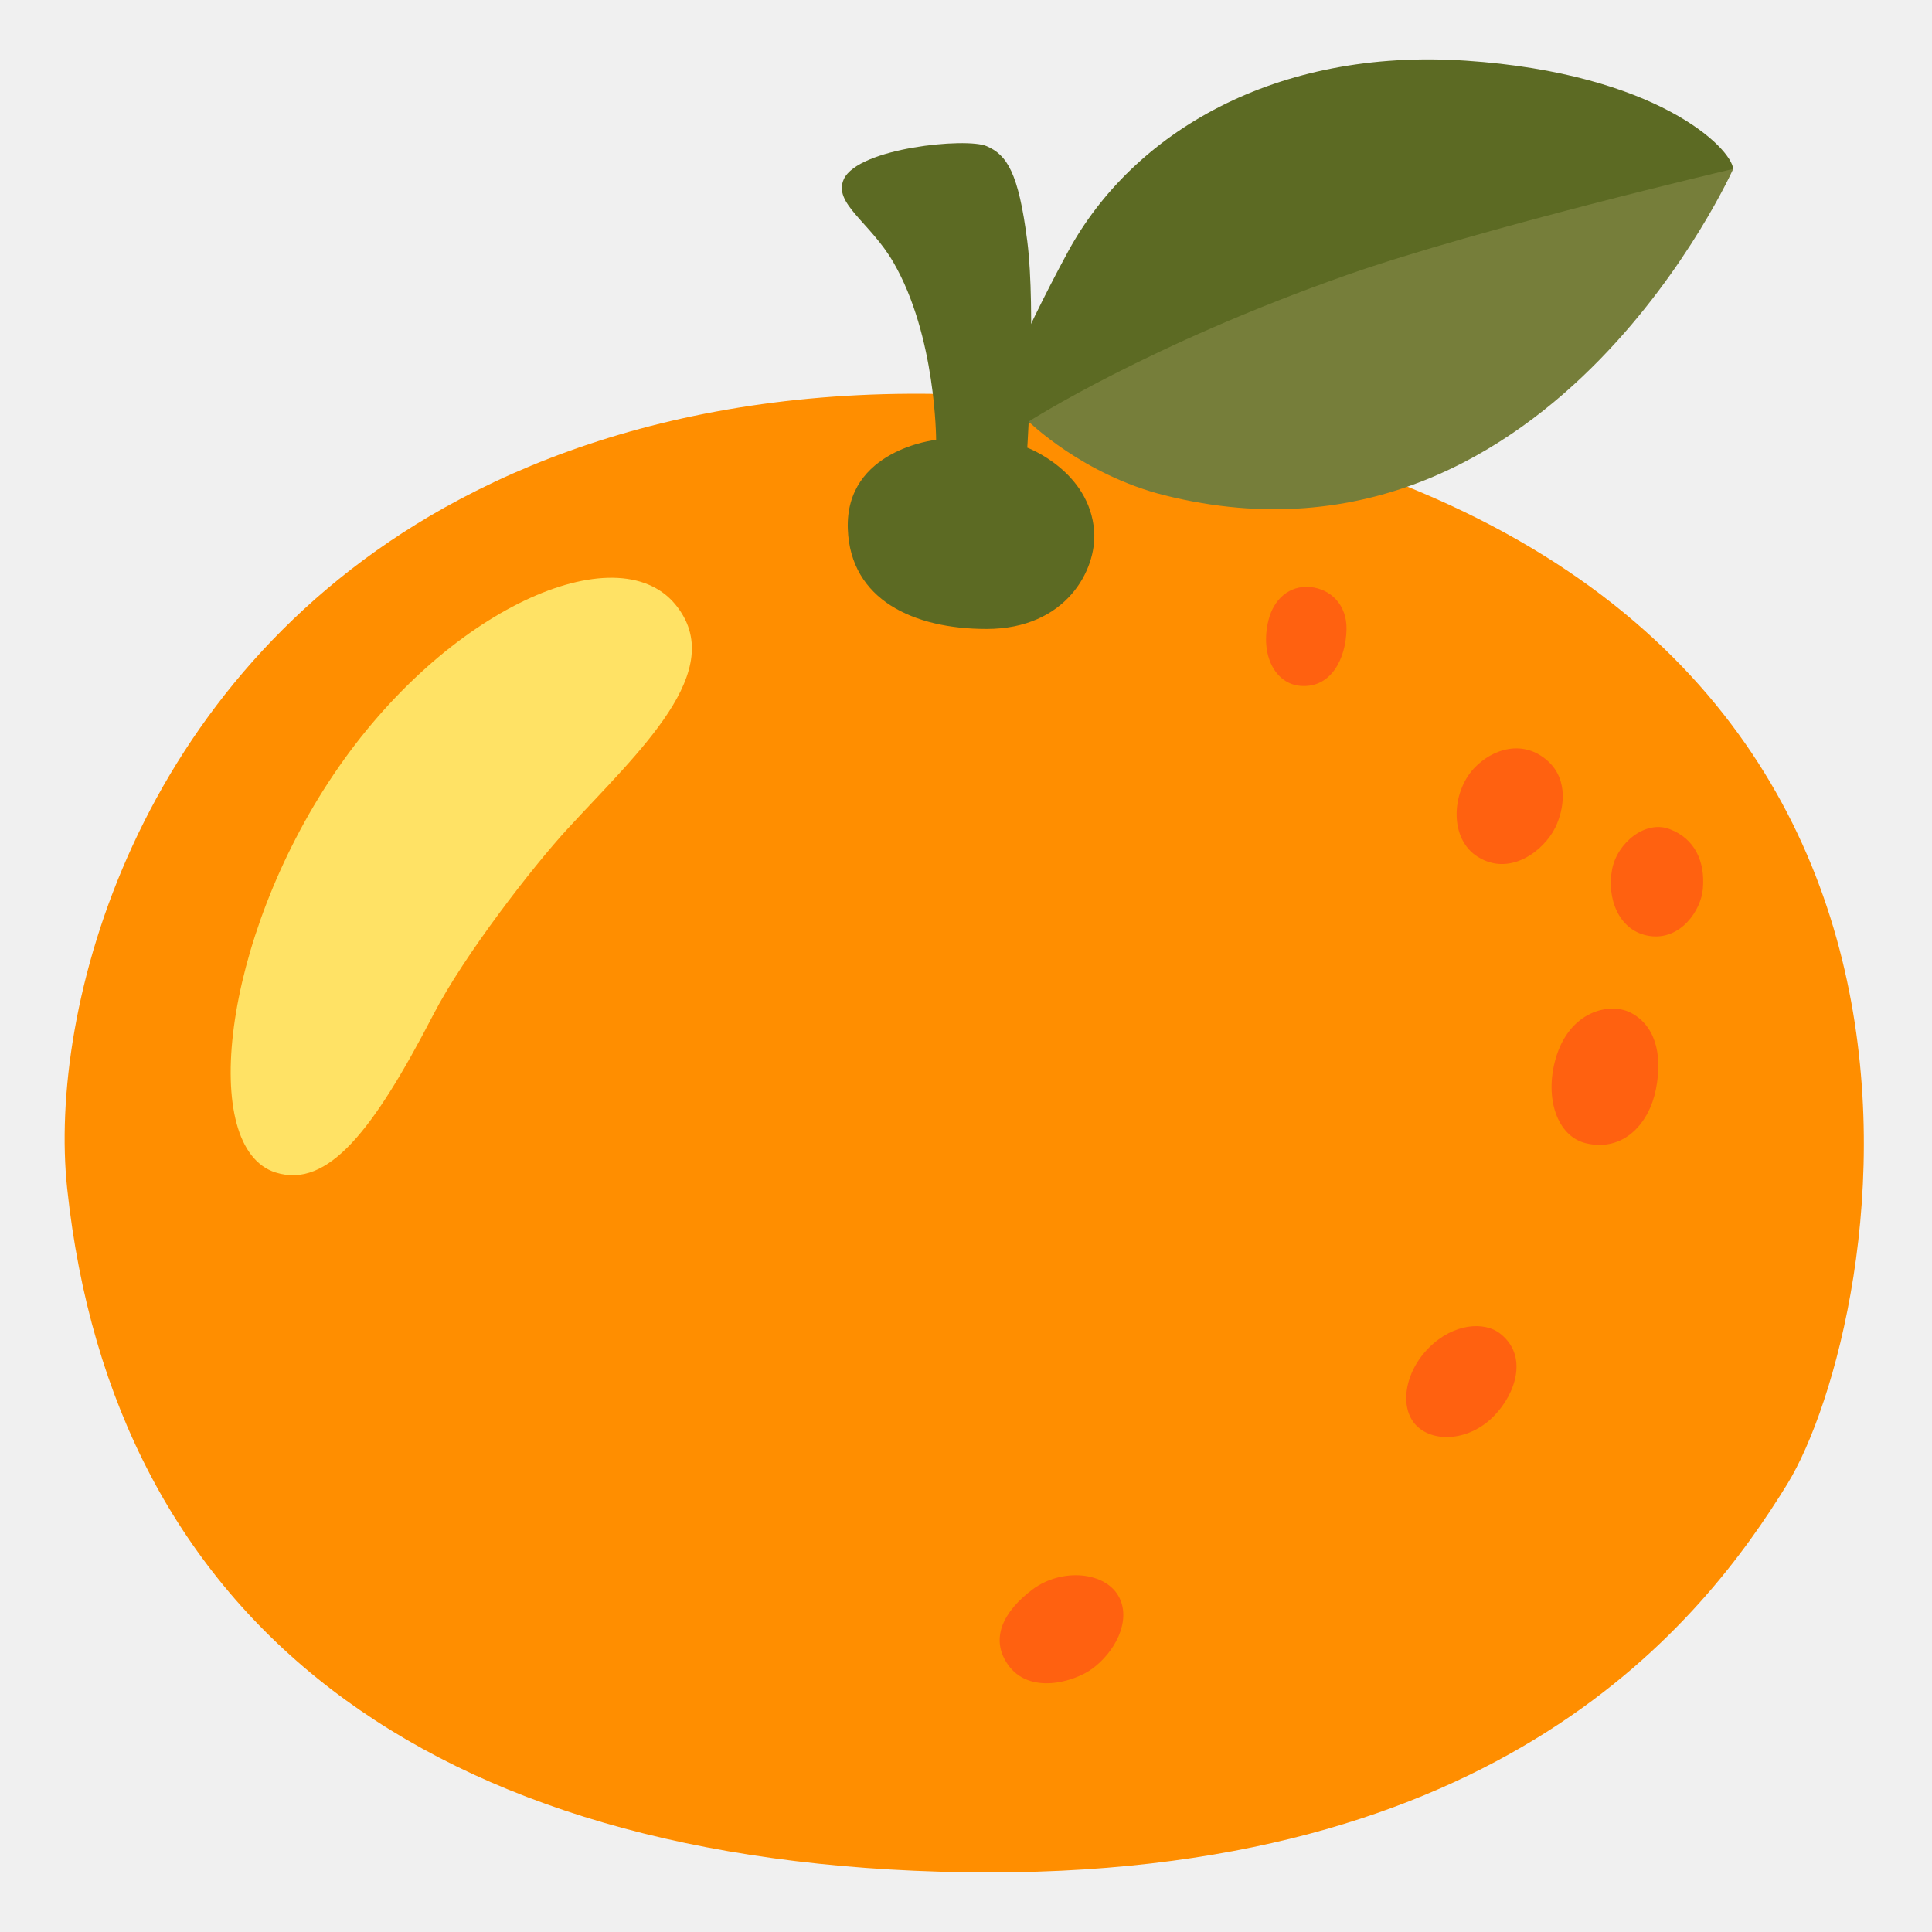
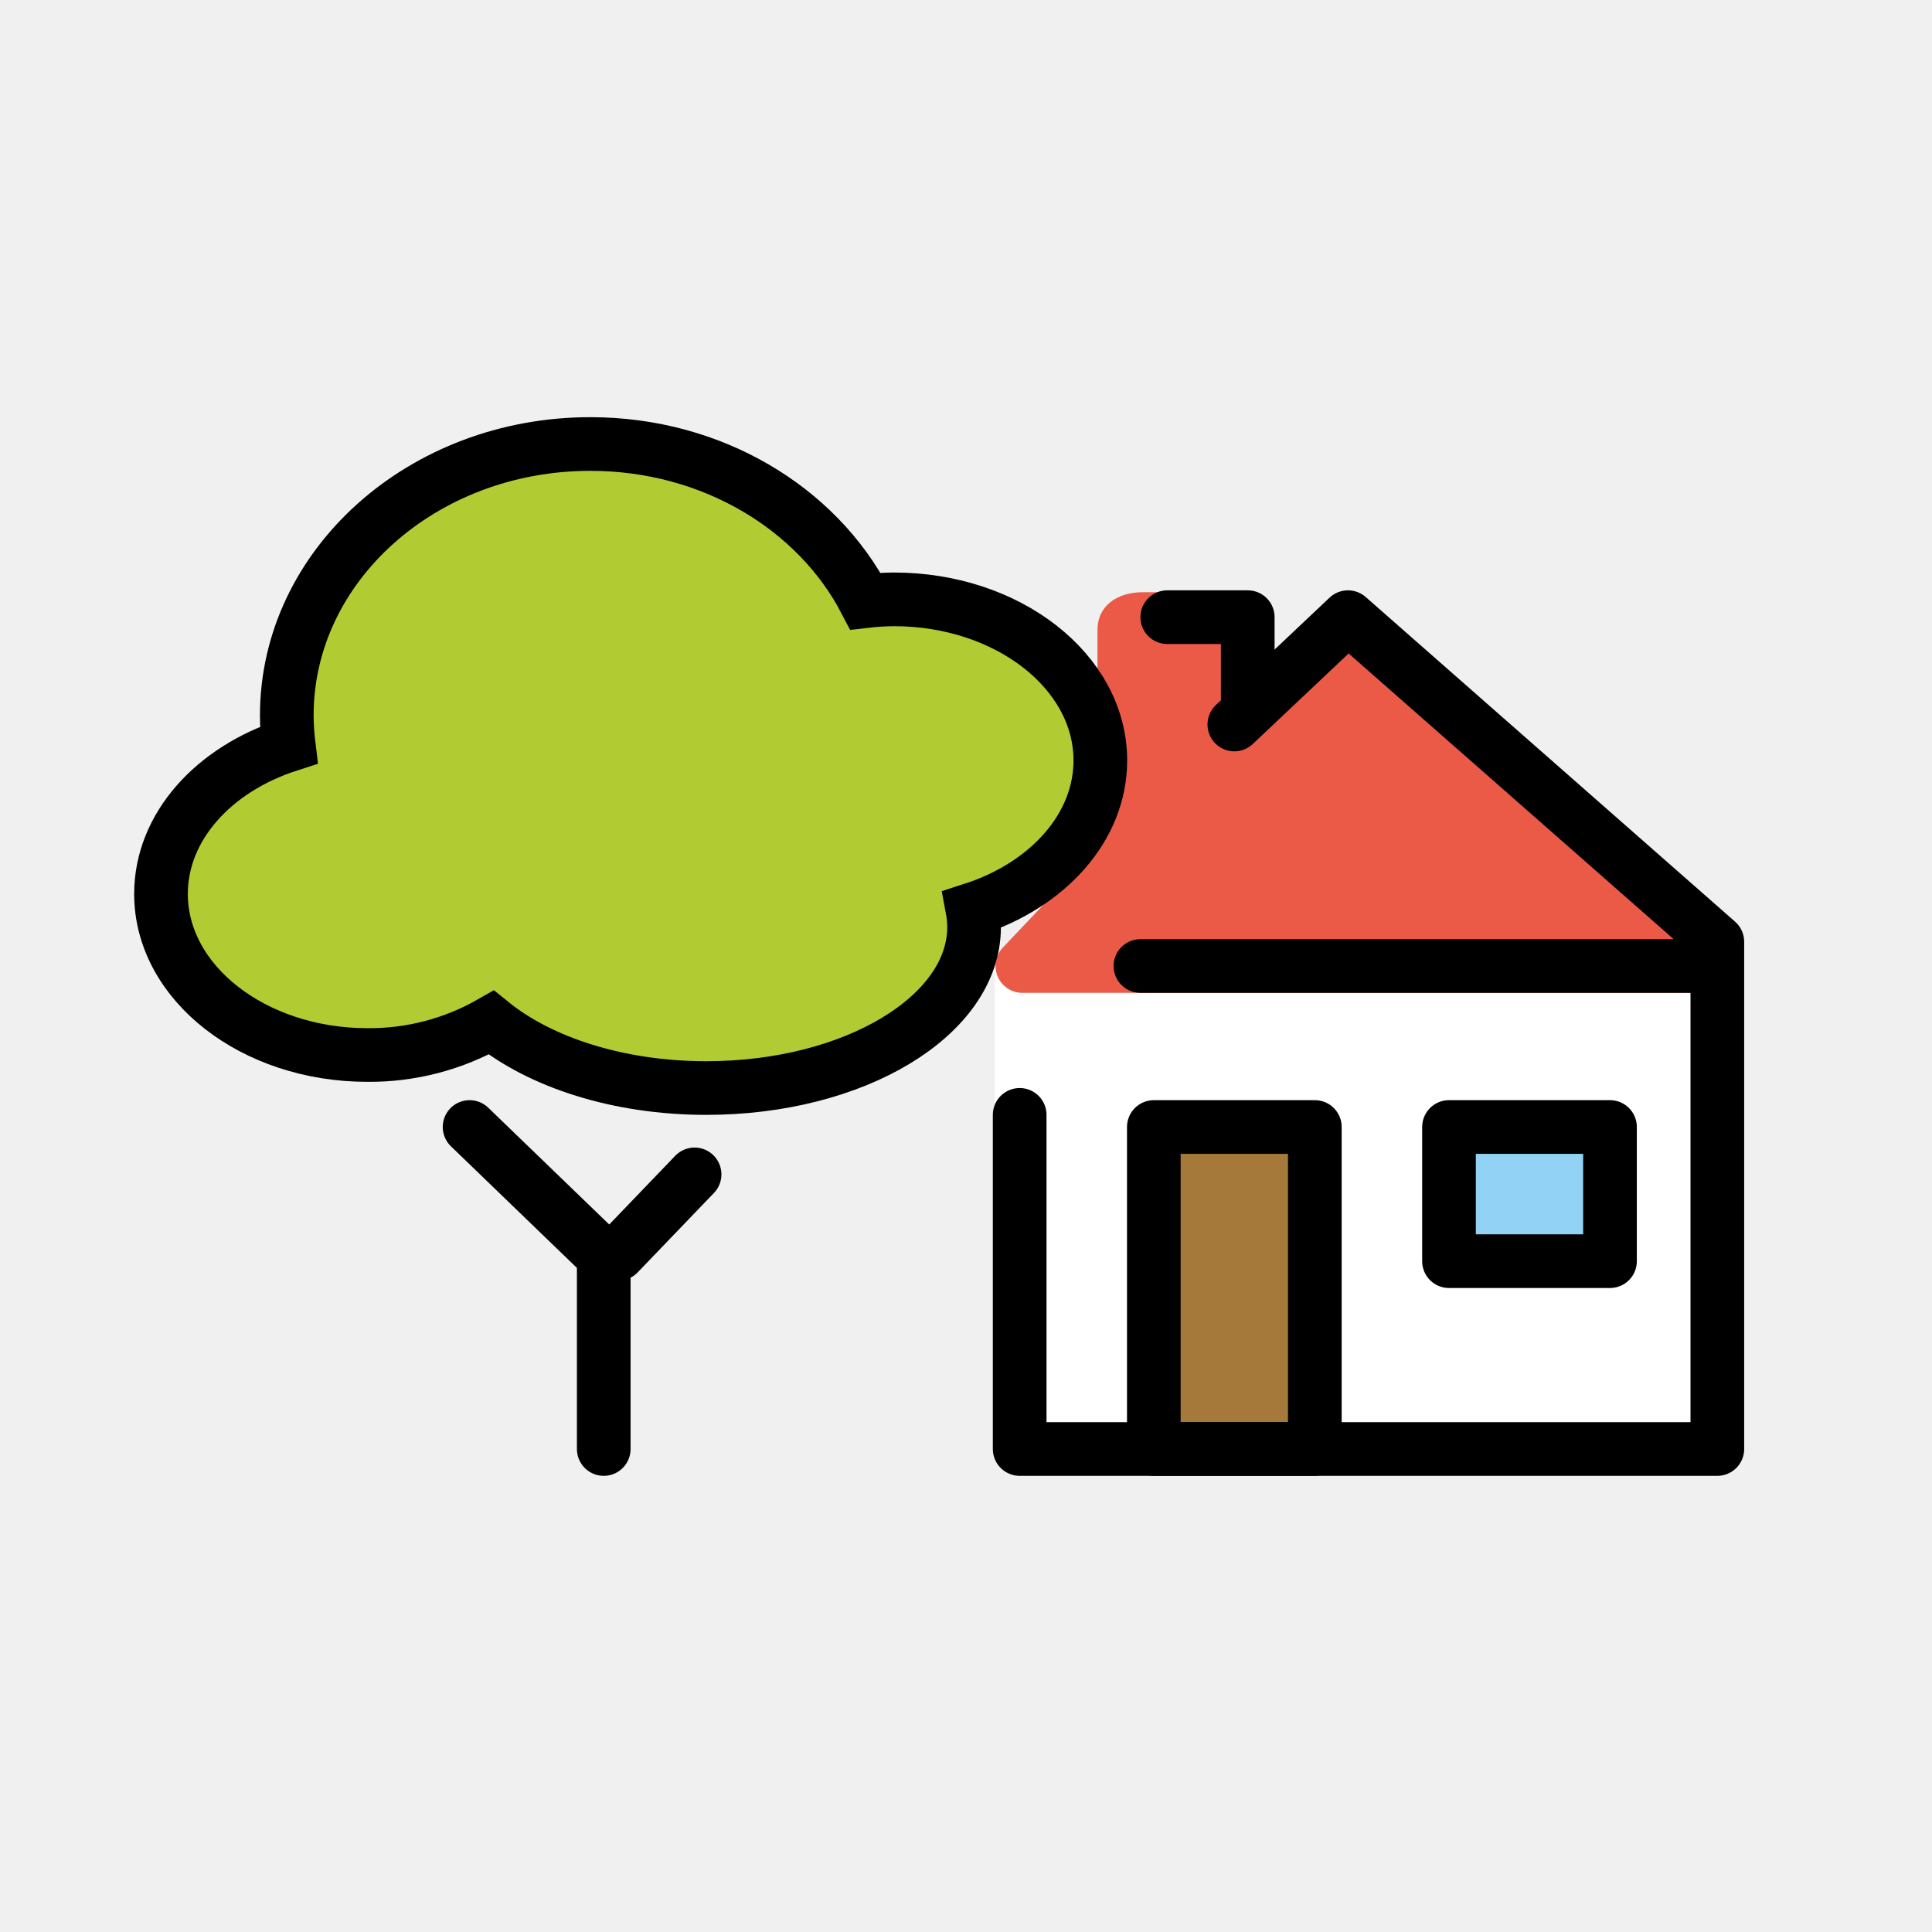
- <svg xmlns="http://www.w3.org/2000/svg" width="800px" height="800px" viewBox="0 0 128 128" aria-hidden="true" role="img" class="iconify iconify--noto" preserveAspectRatio="xMidYMid meet">
-   <path d="M4.45 78.74c3.05 28.59 23.74 44.75 59.43 45.3s49.02-16.75 54.54-25.73c6.34-10.33 16.49-58.89-39.5-70.3c-21.39-4.36-38.01-.8-49.47 5.62C9 45.07 3.17 66.77 4.45 78.74z" fill="#ff8e00" />
-   <path d="M114.83 11.19c-.14-1.4-5.06-6.32-17.7-7.17S75.05 8.78 70.76 16.67c-3.31 6.09-5.24 11.09-5.24 11.09l7.8.75l32.67-11.42l8.84-5.9z" fill="#5c6a23" />
-   <path d="M89.26 18.21c8.77-3.08 25.57-7.02 25.57-7.02s-2.95 6.6-8.85 12.64c-5.9 6.04-15.51 12.3-28.8 8.99c-5.43-1.35-9.03-4.89-9.03-4.89s7.91-5.08 21.11-9.72z" fill="#767e3a" />
-   <path d="M55.91 11.86c-.75 1.6 1.74 2.86 3.28 5.52c2.83 4.88 2.83 11.76 2.83 11.76s-6.04.64-5.85 5.91c.17 4.69 4.36 6.62 9.19 6.62c5.27 0 7.32-3.92 7.13-6.49c-.3-3.98-4.43-5.52-4.43-5.52s.58-9.12 0-13.68s-1.35-5.72-2.7-6.3c-1.35-.58-8.48.12-9.45 2.18z" fill="#5c6a23" />
-   <path d="M18.26 77.68c3.48 1.1 6.5-2.84 10.44-10.44c2.05-3.97 6.62-9.84 8.85-12.27c4.77-5.19 10.81-10.57 7.18-14.94c-3.88-4.66-15.2.27-22.62 11.27s-8.93 24.78-3.85 26.38z" fill="#ffe265" />
-   <path d="M84.04 41.09c-.57 2.28.43 4.21 2.11 4.35c2.02.17 3.02-1.77 3.06-3.75c.03-1.6-1.03-2.67-2.41-2.8c-1.39-.12-2.42.82-2.76 2.2z" fill="#ff6110" />
-   <path d="M97.65 50.91c-1.49 1.6-1.65 4.67.26 5.86c2.15 1.34 4.39-.43 5.13-1.94c.58-1.19.9-3.13-.47-4.39c-1.65-1.51-3.72-.82-4.92.47z" fill="#ff6110" />
-   <path d="M106.81 57.58c-.38 1.92.43 4.12 2.47 4.43s3.42-1.67 3.54-3.13c.16-1.84-.56-3.32-2.18-3.94c-1.62-.64-3.49.9-3.83 2.64z" fill="#ff6110" />
-   <path d="M107.99 67.07c-1.35-.66-4.02-.11-4.93 3.09c-.74 2.6.11 5.12 2 5.58c2.54.61 4.22-1.36 4.65-3.58c.49-2.49-.16-4.32-1.72-5.09z" fill="#ff6110" />
-   <path d="M99.37 88.34c1.9 1.46 1.06 3.99-.39 5.47c-1.59 1.64-3.96 1.81-5.13.65c-1.16-1.16-.82-3.53.82-5.17s3.68-1.74 4.7-.95z" fill="#ff6110" />
-   <path d="M74.17 105.87c.77 1.58-.34 3.62-1.81 4.69c-1.17.86-4.18 1.77-5.6-.3c-1.17-1.7-.3-3.49 1.64-4.95s4.91-1.2 5.77.56z" fill="#ff6110" />
+ <svg xmlns="http://www.w3.org/2000/svg" id="emoji" viewBox="0 0 72 72" version="1.1">
+   <g id="color">
+     <rect x="37.075" y="36.053" width="26.884" height="18.114" fill="#FFFFFF" />
+     <polygon fill="#EA5A47" stroke="#EA5A47" stroke-linecap="round" stroke-linejoin="round" stroke-miterlimit="10" stroke-width="2" points="50.235,23.2 38.1,36 63.5,36" />
+     <path fill="#EA5A47" d="M47.3,26l-6.4,6.059v-8.573c0-0.931,0.755-1.416,1.686-1.416h3.028 c0.931,0,1.686,0.485,1.686,1.416C47.3,23.486,47.3,26,47.3,26z" />
+     <rect x="43" y="42" width="6" height="12" fill="#A57939" />
+     <rect x="54" y="42" width="6" height="5" fill="#92D3F5" />
+     <path fill="#B1CC33" d="M41.006,28.339c0-3.312-3.445-6.003-7.694-6.003c-0.355,0.003-0.71,0.025-1.062,0.066 c-1.8-3.455-5.707-5.855-10.25-5.855c-6.248,0-11.312,4.529-11.312,10.114c0.001,0.369,0.025,0.738,0.07,1.104 C7.966,28.666,6,30.81,6,33.314c0,3.312,3.445,6.003,7.694,6.003c1.615,0.014,3.206-0.402,4.614-1.207 c1.818,1.477,4.726,2.438,8.015,2.438c5.511,0,9.978-2.688,9.978-6.003c-0.001-0.219-0.021-0.438-0.061-0.653 C39.036,32.99,41.006,30.845,41.006,28.339z" />
+   </g>
+   <g id="hair" />
+   <g id="skin" />
+   <g id="skin-shadow" />
+   <g id="line">
+     <polyline fill="none" stroke="#000000" stroke-linecap="round" stroke-linejoin="round" stroke-miterlimit="10" stroke-width="2" points="46,27 50.235,23 64,35.098 64,54 38,54 38,41.548" />
+     <rect x="43" y="42" width="6" height="12" fill="none" stroke="#000000" stroke-linecap="round" stroke-linejoin="round" stroke-miterlimit="10" stroke-width="2" />
+     <rect x="54" y="42" width="6" height="5" fill="none" stroke="#000000" stroke-linecap="round" stroke-linejoin="round" stroke-miterlimit="10" stroke-width="2" />
+     <polyline fill="none" stroke="#000000" stroke-linecap="round" stroke-linejoin="round" stroke-miterlimit="10" stroke-width="2" points="43.5,23 46.5,23 46.5,26" />
+     <path fill="none" stroke="#000000" stroke-miterlimit="10" stroke-width="2" d="M31.245,39.34" />
+     <polyline fill="none" stroke="#000000" stroke-linecap="round" stroke-linejoin="round" stroke-width="2" points="22.5,54 22.5,46.827 17.5,42" />
+     <line x1="23.041" x2="25.885" y1="46.727" y2="43.766" fill="none" stroke="#000000" stroke-linecap="round" stroke-linejoin="round" stroke-width="2" />
+     <path fill="none" stroke="#000000" stroke-linecap="round" stroke-miterlimit="10" stroke-width="2" d="M41.006,28.339 c0-3.312-3.445-6.003-7.694-6.003c-0.355,0.003-0.71,0.025-1.062,0.066c-1.8-3.455-5.707-5.855-10.25-5.855 c-6.248,0-11.312,4.529-11.312,10.114c0.001,0.369,0.025,0.738,0.07,1.104C7.966,28.666,6,30.81,6,33.314 c0,3.312,3.445,6.003,7.694,6.003c1.615,0.014,3.206-0.402,4.614-1.207c1.818,1.477,4.726,2.438,8.015,2.438 c5.511,0,9.978-2.688,9.978-6.003c-0.001-0.219-0.021-0.438-0.061-0.653 C39.036,32.99,41.006,30.845,41.006,28.339z" />
+     <line x1="63.5" x2="42.5" y1="36" y2="36" fill="none" stroke="#000000" stroke-linecap="round" stroke-linejoin="round" stroke-miterlimit="10" stroke-width="2" />
+   </g>
</svg>
